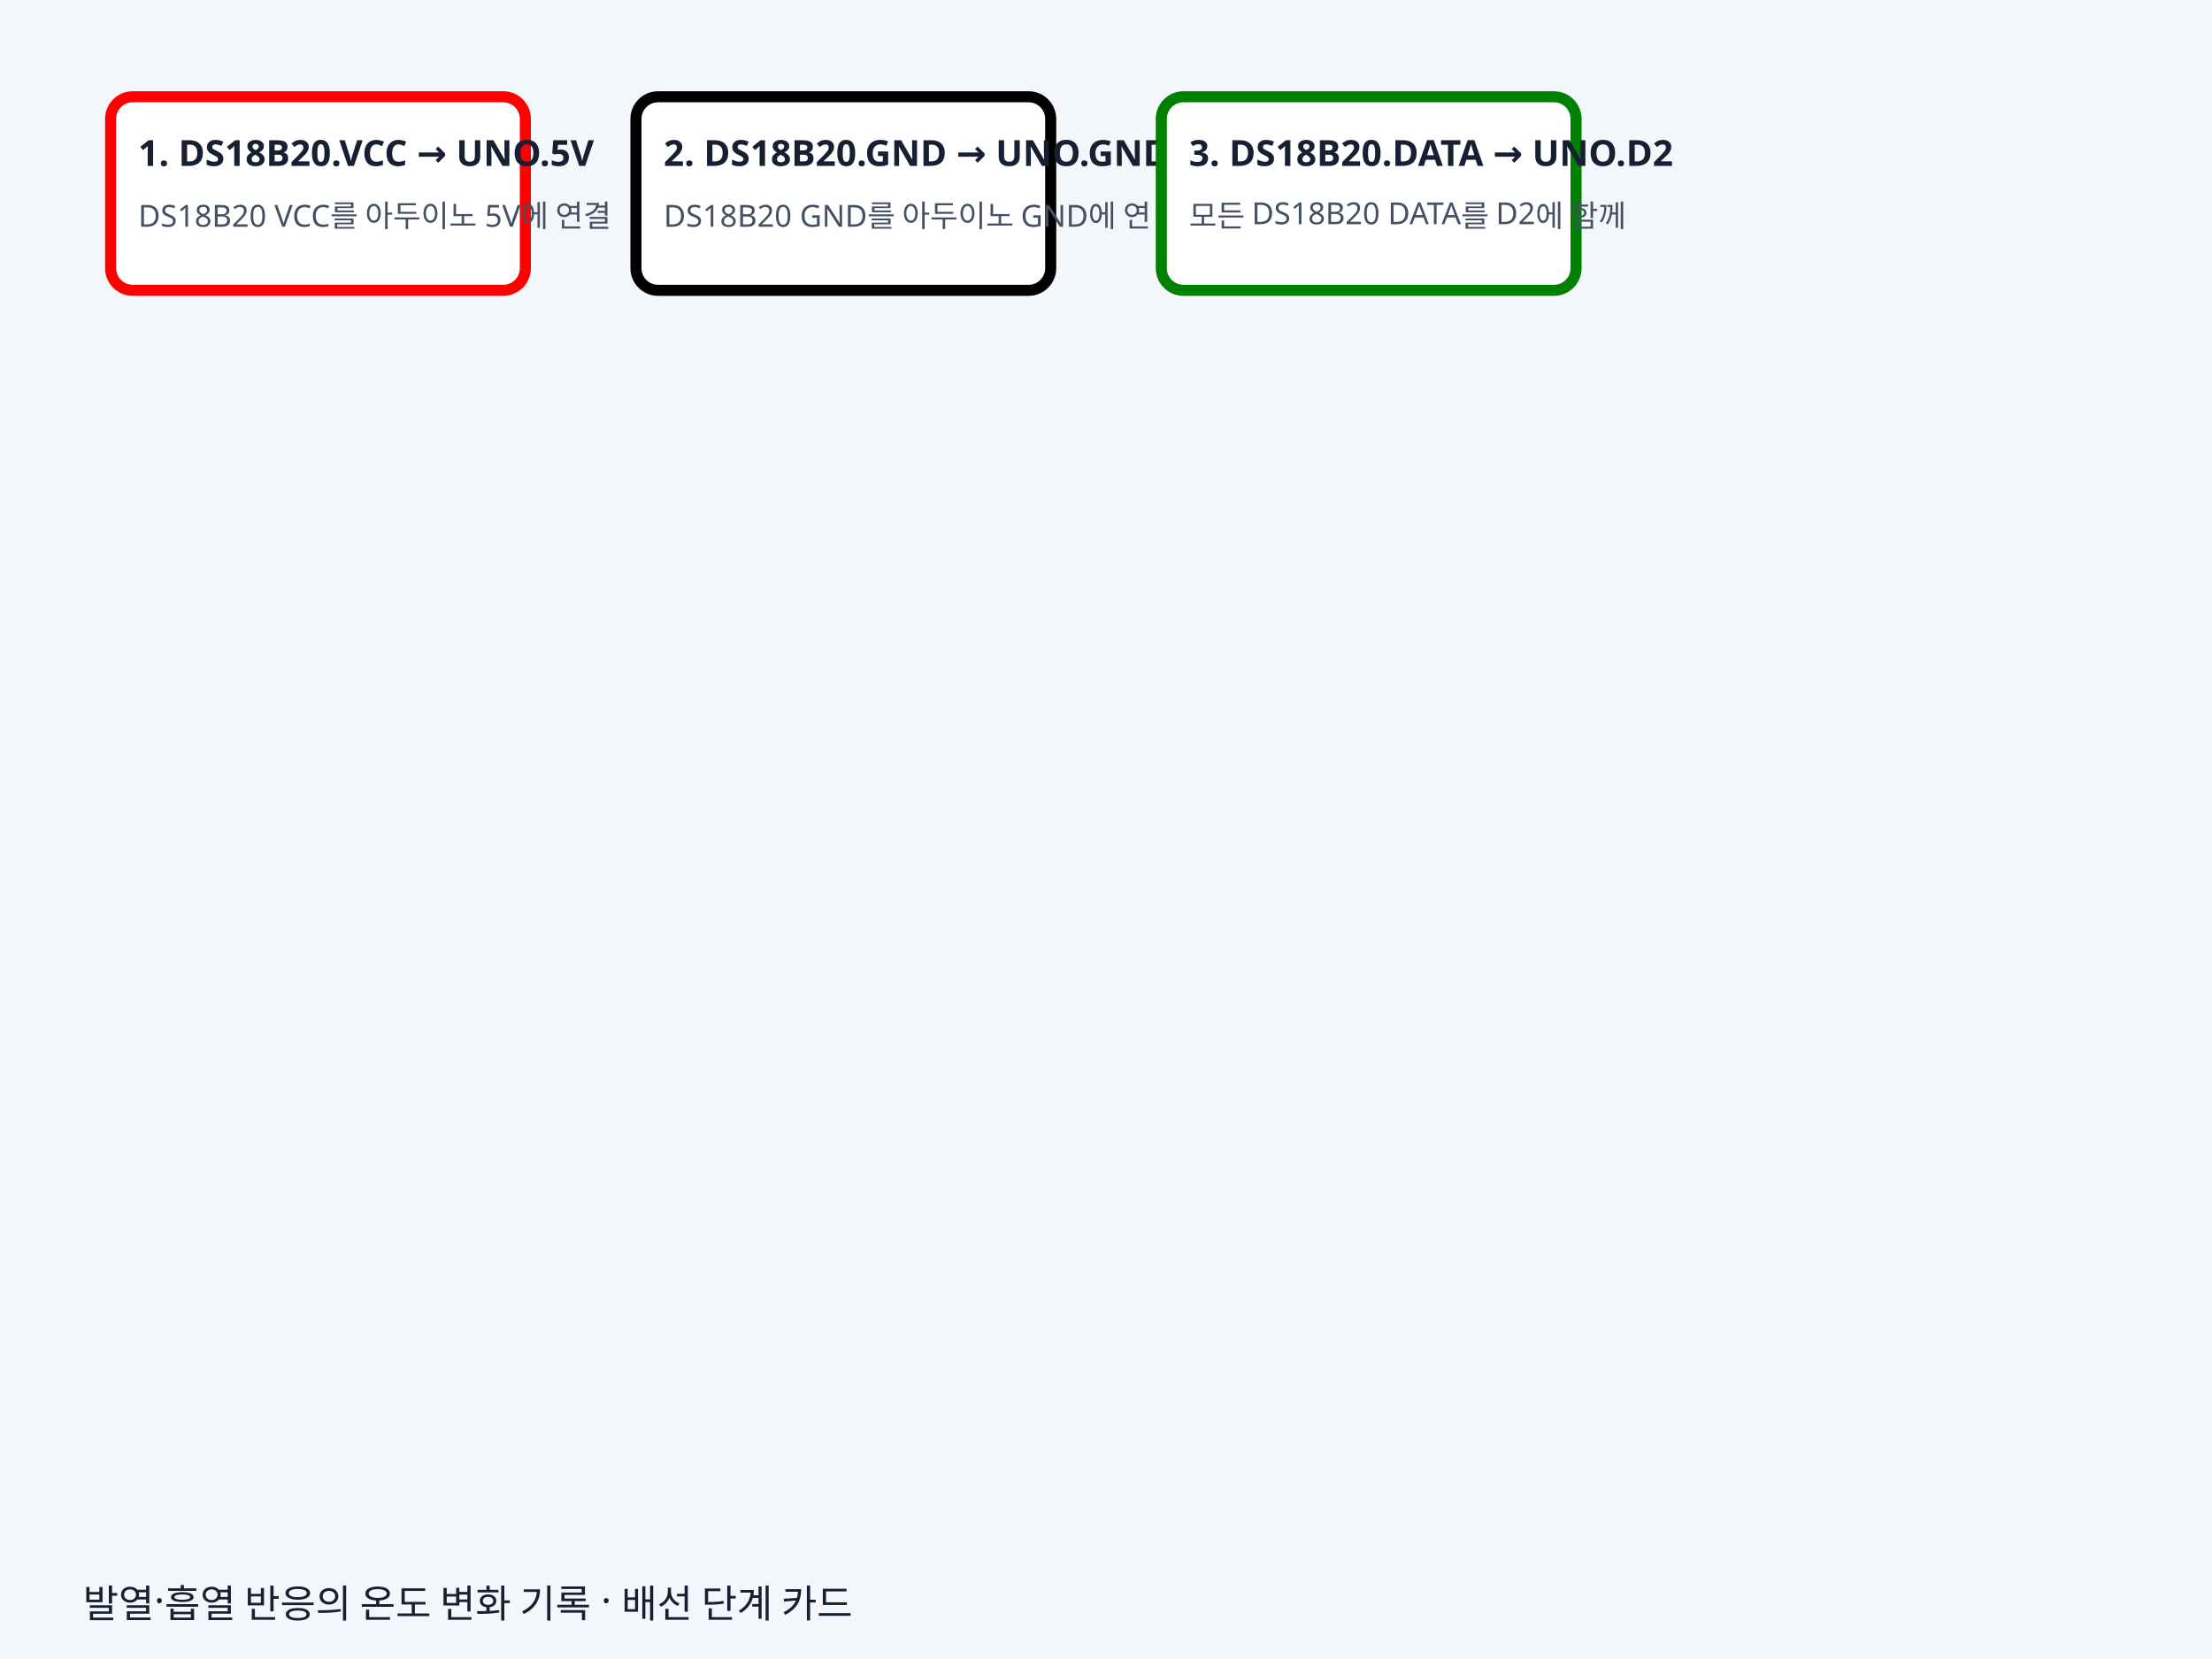
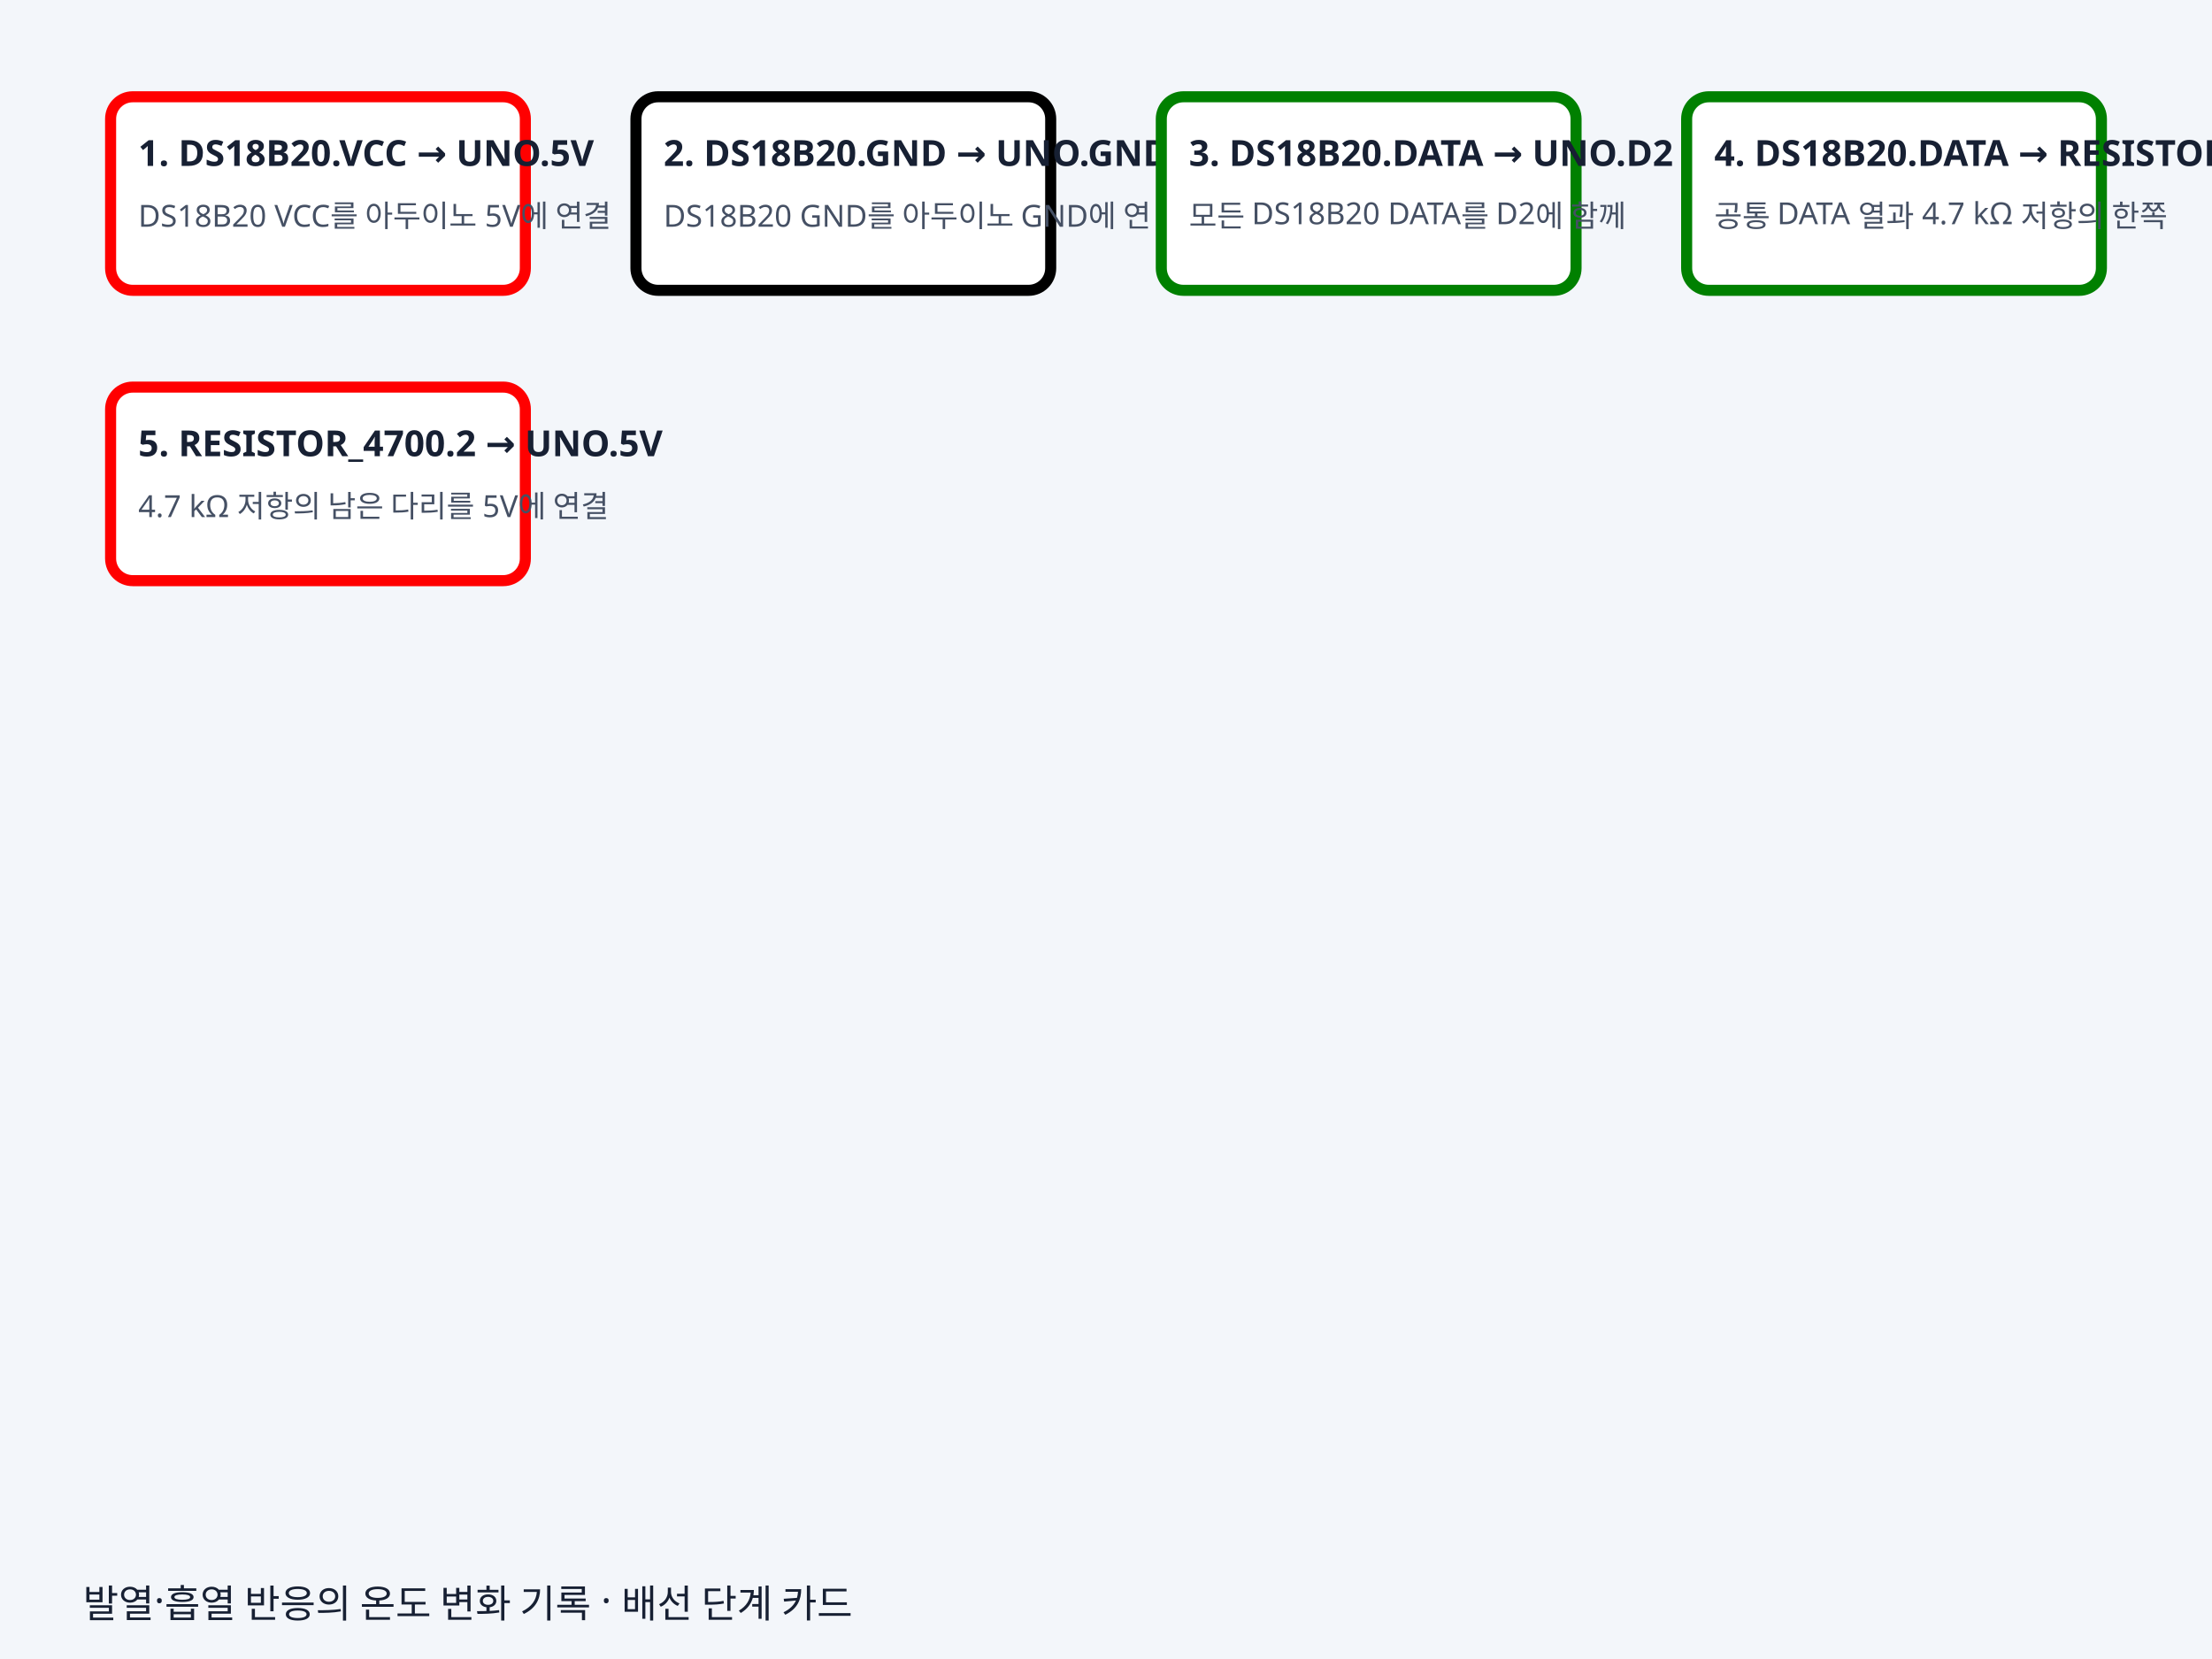
<svg xmlns="http://www.w3.org/2000/svg" width="800" height="600" viewBox="0 0 800 600">
  <rect width="100%" height="100%" fill="#f3f6fa" />
  <text x="30" y="585" font-family="sans-serif" font-size="14" fill="#172033">발열·흡열 반응의 온도 변화 기록 · 배선 단계 카드</text>
  <g>
    <rect x="40" y="35" width="150" height="70" rx="8" fill="#ffffff" stroke="red" stroke-width="4" />
    <text x="50" y="60" font-family="sans-serif" font-size="13" font-weight="700" fill="#172033">1. DS18B20.VCC → UNO.5V</text>
    <text x="50" y="82" font-family="sans-serif" font-size="11" fill="#455064">DS18B20 VCC를 아두이노 5V에 연결</text>
  </g>
  <g>
    <rect x="230" y="35" width="150" height="70" rx="8" fill="#ffffff" stroke="black" stroke-width="4" />
    <text x="240" y="60" font-family="sans-serif" font-size="13" font-weight="700" fill="#172033">2. DS18B20.GND → UNO.GND</text>
    <text x="240" y="82" font-family="sans-serif" font-size="11" fill="#455064">DS18B20 GND를 아두이노 GND에 연</text>
  </g>
  <g>
    <rect x="420" y="35" width="150" height="70" rx="8" fill="#ffffff" stroke="green" stroke-width="4" />
    <text x="430" y="60" font-family="sans-serif" font-size="13" font-weight="700" fill="#172033">3. DS18B20.DATA → UNO.D2</text>
    <text x="430" y="82" font-family="sans-serif" font-size="11" fill="#455064">모든 DS18B20 DATA를 D2에 함께 </text>
  </g>
+   <g>
+     <rect x="610" y="35" width="150" height="70" rx="8" fill="#ffffff" stroke="green" stroke-width="4" />
+     <text x="620" y="60" font-family="sans-serif" font-size="13" font-weight="700" fill="#172033">4. DS18B20.DATA → RESISTOR_4700.1</text>
+     <text x="620" y="82" font-family="sans-serif" font-size="11" fill="#455064">공통 DATA 열과 4.7 kΩ 저항의 한쪽</text>
+   </g>
+   <g>
+     <rect x="40" y="140" width="150" height="70" rx="8" fill="#ffffff" stroke="red" stroke-width="4" />
+     <text x="50" y="165" font-family="sans-serif" font-size="13" font-weight="700" fill="#172033">5. RESISTOR_4700.2 → UNO.5V</text>
+     <text x="50" y="187" font-family="sans-serif" font-size="11" fill="#455064">4.7 kΩ 저항의 남은 다리를 5V에 연결</text>
+   </g>
</svg>
